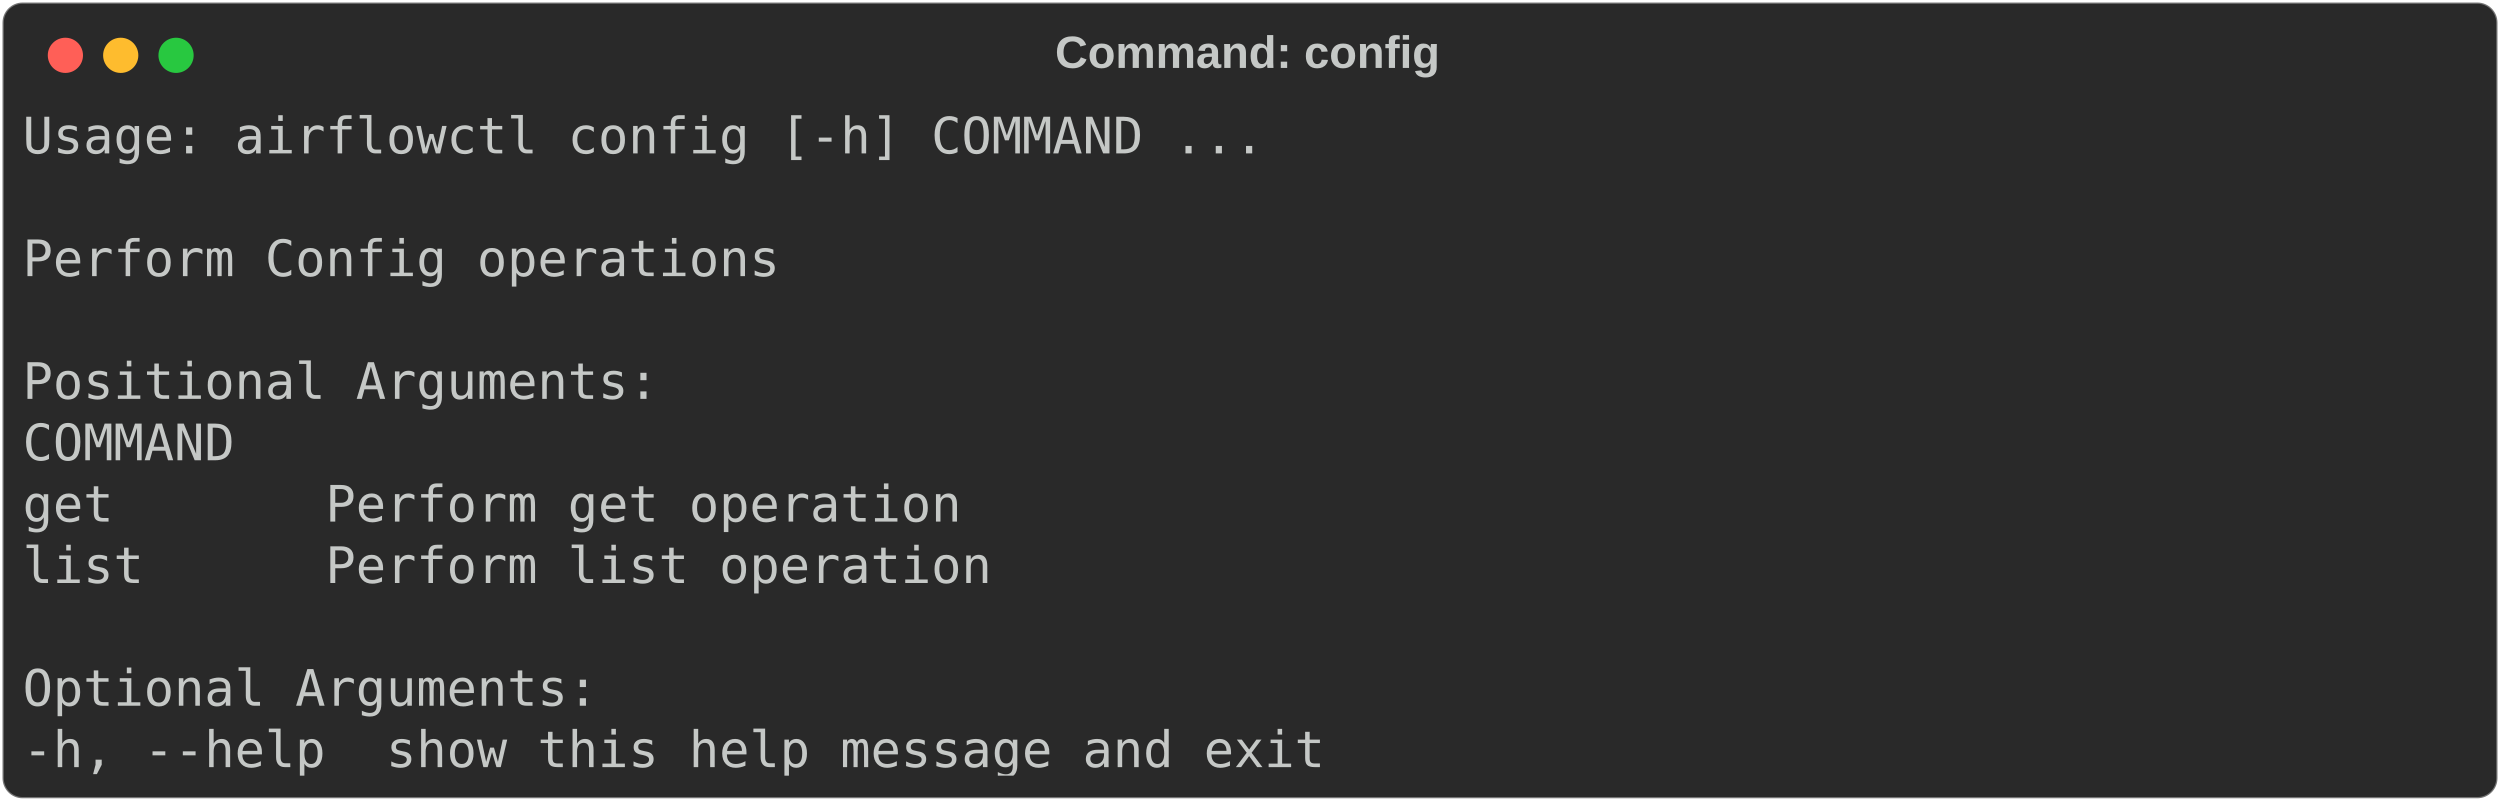
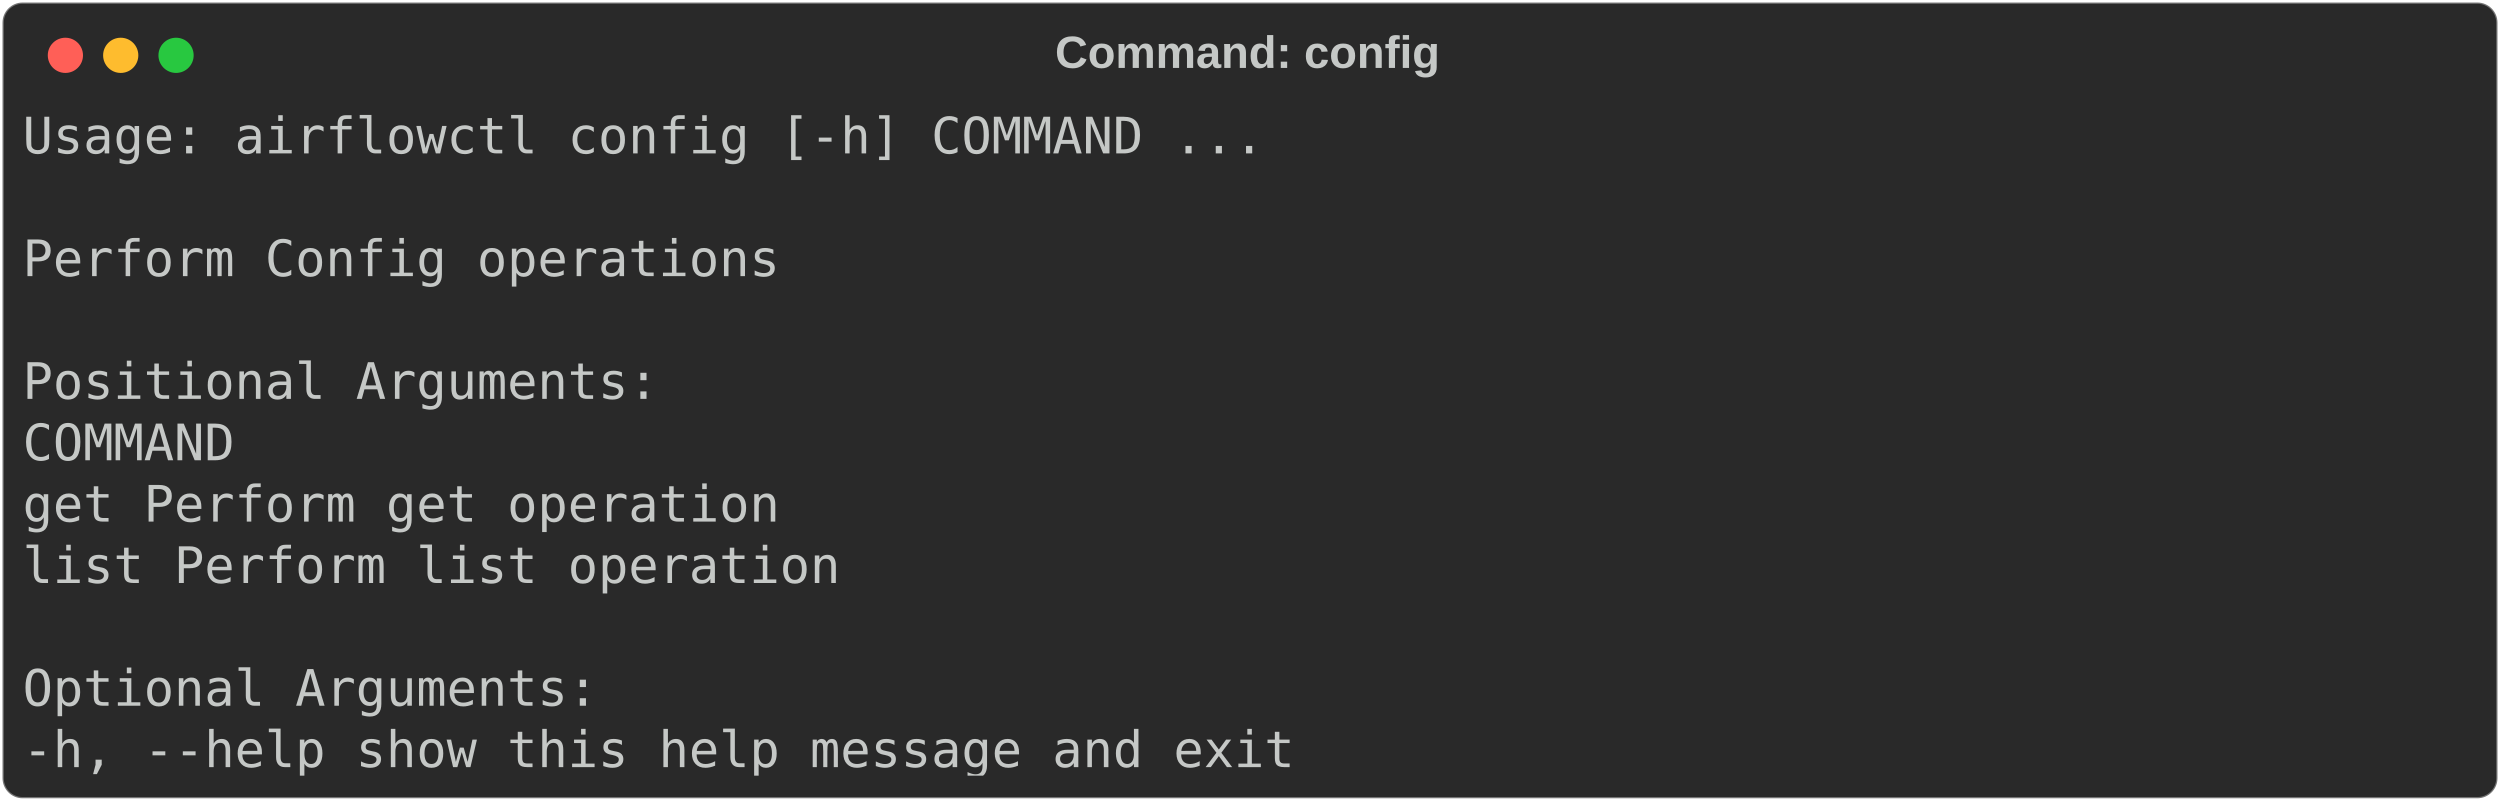
<svg xmlns="http://www.w3.org/2000/svg" class="rich-terminal" viewBox="0 0 994 318.4">
-   <style>
- 
-     @font-face {
-         font-family: "Fira Code";
-         src: local("FiraCode-Regular"),
-                 url("https://cdnjs.cloudflare.com/ajax/libs/firacode/6.2.0/woff2/FiraCode-Regular.woff2") format("woff2"),
-                 url("https://cdnjs.cloudflare.com/ajax/libs/firacode/6.2.0/woff/FiraCode-Regular.woff") format("woff");
-         font-style: normal;
-         font-weight: 400;
-     }
-     @font-face {
-         font-family: "Fira Code";
-         src: local("FiraCode-Bold"),
-                 url("https://cdnjs.cloudflare.com/ajax/libs/firacode/6.2.0/woff2/FiraCode-Bold.woff2") format("woff2"),
-                 url("https://cdnjs.cloudflare.com/ajax/libs/firacode/6.2.0/woff/FiraCode-Bold.woff") format("woff");
-         font-style: bold;
-         font-weight: 700;
-     }
- 
-     .terminal-1599905258-matrix {
-         font-family: Fira Code, monospace;
-         font-size: 20px;
-         line-height: 24.4px;
-         font-variant-east-asian: full-width;
-     }
- 
-     .terminal-1599905258-title {
-         font-size: 18px;
-         font-weight: bold;
-         font-family: arial;
-     }
- 
-     .terminal-1599905258-r1 { fill: #c5c8c6 }
-     </style>
+   <style>@font-face{font-family:"Fira Code";src:local("FiraCode-Regular"),url(https://cdnjs.cloudflare.com/ajax/libs/firacode/6.2.0/woff2/FiraCode-Regular.woff2) format("woff2"),url(https://cdnjs.cloudflare.com/ajax/libs/firacode/6.2.0/woff/FiraCode-Regular.woff) format("woff");font-style:normal;font-weight:400}@font-face{font-family:"Fira Code";src:local("FiraCode-Bold"),url(https://cdnjs.cloudflare.com/ajax/libs/firacode/6.2.0/woff2/FiraCode-Bold.woff2) format("woff2"),url(https://cdnjs.cloudflare.com/ajax/libs/firacode/6.2.0/woff/FiraCode-Bold.woff) format("woff");font-style:bold;font-weight:700}.terminal-1599905258-matrix{font-family:Fira Code,monospace;font-size:20px;line-height:24.4px;font-variant-east-asian:full-width}.terminal-1599905258-title{font-size:18px;font-weight:700;font-family:arial}.terminal-1599905258-r1{fill:#c5c8c6}</style>
  <defs>
    <clipPath id="terminal-1599905258-clip-terminal">
-       <rect x="0" y="0" width="975.0" height="267.4" />
+       <rect width="975" height="267.4" x="0" y="0" />
    </clipPath>
    <clipPath id="terminal-1599905258-line-0">
-       <rect x="0" y="1.5" width="976" height="24.65" />
+       <rect width="976" height="24.65" x="0" y="1.5" />
    </clipPath>
    <clipPath id="terminal-1599905258-line-1">
-       <rect x="0" y="25.9" width="976" height="24.65" />
+       <rect width="976" height="24.65" x="0" y="25.9" />
    </clipPath>
    <clipPath id="terminal-1599905258-line-2">
-       <rect x="0" y="50.3" width="976" height="24.65" />
+       <rect width="976" height="24.65" x="0" y="50.3" />
    </clipPath>
    <clipPath id="terminal-1599905258-line-3">
-       <rect x="0" y="74.7" width="976" height="24.65" />
+       <rect width="976" height="24.65" x="0" y="74.7" />
    </clipPath>
    <clipPath id="terminal-1599905258-line-4">
-       <rect x="0" y="99.1" width="976" height="24.65" />
+       <rect width="976" height="24.65" x="0" y="99.1" />
    </clipPath>
    <clipPath id="terminal-1599905258-line-5">
-       <rect x="0" y="123.5" width="976" height="24.65" />
+       <rect width="976" height="24.65" x="0" y="123.5" />
    </clipPath>
    <clipPath id="terminal-1599905258-line-6">
-       <rect x="0" y="147.9" width="976" height="24.65" />
+       <rect width="976" height="24.65" x="0" y="147.9" />
    </clipPath>
    <clipPath id="terminal-1599905258-line-7">
-       <rect x="0" y="172.3" width="976" height="24.65" />
+       <rect width="976" height="24.65" x="0" y="172.3" />
    </clipPath>
    <clipPath id="terminal-1599905258-line-8">
-       <rect x="0" y="196.7" width="976" height="24.65" />
+       <rect width="976" height="24.65" x="0" y="196.7" />
    </clipPath>
    <clipPath id="terminal-1599905258-line-9">
-       <rect x="0" y="221.1" width="976" height="24.65" />
+       <rect width="976" height="24.65" x="0" y="221.1" />
    </clipPath>
  </defs>
-   <rect fill="#292929" stroke="rgba(255,255,255,0.35)" stroke-width="1" x="1" y="1" width="992" height="316.4" rx="8" />
-   <text class="terminal-1599905258-title" fill="#c5c8c6" text-anchor="middle" x="496" y="27">Command: config</text>
+   <rect width="992" height="316.4" x="1" y="1" fill="#292929" stroke="rgba(255,255,255,0.35)" stroke-width="1" rx="8" />
+   <text x="496" y="27" fill="#c5c8c6" class="terminal-1599905258-title" text-anchor="middle">Command: config</text>
  <g transform="translate(26,22)">
    <circle cx="0" cy="0" r="7" fill="#ff5f57" />
    <circle cx="22" cy="0" r="7" fill="#febc2e" />
    <circle cx="44" cy="0" r="7" fill="#28c840" />
  </g>
-   <g transform="translate(9, 41)" clip-path="url(#terminal-1599905258-clip-terminal)">
+   <g clip-path="url(#terminal-1599905258-clip-terminal)" transform="translate(9, 41)">
    <g class="terminal-1599905258-matrix">
-       <text class="terminal-1599905258-r1" x="0" y="20" textLength="500.2" clip-path="url(#terminal-1599905258-line-0)">Usage: airflowctl config [-h] COMMAND ...</text>
-       <text class="terminal-1599905258-r1" x="976" y="20" textLength="12.2" clip-path="url(#terminal-1599905258-line-0)">
- </text>
-       <text class="terminal-1599905258-r1" x="976" y="44.4" textLength="12.2" clip-path="url(#terminal-1599905258-line-1)">
- </text>
-       <text class="terminal-1599905258-r1" x="0" y="68.8" textLength="305" clip-path="url(#terminal-1599905258-line-2)">Perform Config operations</text>
-       <text class="terminal-1599905258-r1" x="976" y="68.8" textLength="12.2" clip-path="url(#terminal-1599905258-line-2)">
- </text>
-       <text class="terminal-1599905258-r1" x="976" y="93.2" textLength="12.2" clip-path="url(#terminal-1599905258-line-3)">
- </text>
-       <text class="terminal-1599905258-r1" x="0" y="117.6" textLength="256.2" clip-path="url(#terminal-1599905258-line-4)">Positional Arguments:</text>
-       <text class="terminal-1599905258-r1" x="976" y="117.6" textLength="12.2" clip-path="url(#terminal-1599905258-line-4)">
- </text>
-       <text class="terminal-1599905258-r1" x="0" y="142" textLength="109.8" clip-path="url(#terminal-1599905258-line-5)">  COMMAND</text>
-       <text class="terminal-1599905258-r1" x="976" y="142" textLength="12.2" clip-path="url(#terminal-1599905258-line-5)">
- </text>
-       <text class="terminal-1599905258-r1" x="0" y="166.4" textLength="427" clip-path="url(#terminal-1599905258-line-6)">    get       Perform get operation</text>
-       <text class="terminal-1599905258-r1" x="976" y="166.4" textLength="12.2" clip-path="url(#terminal-1599905258-line-6)">
- </text>
-       <text class="terminal-1599905258-r1" x="0" y="190.8" textLength="439.2" clip-path="url(#terminal-1599905258-line-7)">    list      Perform list operation</text>
-       <text class="terminal-1599905258-r1" x="976" y="190.8" textLength="12.2" clip-path="url(#terminal-1599905258-line-7)">
- </text>
-       <text class="terminal-1599905258-r1" x="976" y="215.2" textLength="12.2" clip-path="url(#terminal-1599905258-line-8)">
- </text>
-       <text class="terminal-1599905258-r1" x="0" y="239.6" textLength="231.8" clip-path="url(#terminal-1599905258-line-9)">Optional Arguments:</text>
-       <text class="terminal-1599905258-r1" x="976" y="239.6" textLength="12.2" clip-path="url(#terminal-1599905258-line-9)">
- </text>
-       <text class="terminal-1599905258-r1" x="0" y="264" textLength="549" clip-path="url(#terminal-1599905258-line-10)">  -h, --help  show this help message and exit</text>
-       <text class="terminal-1599905258-r1" x="976" y="264" textLength="12.2" clip-path="url(#terminal-1599905258-line-10)">
- </text>
+       <text x="0" y="20" class="terminal-1599905258-r1" clip-path="url(#terminal-1599905258-line-0)" textLength="500.2">Usage: airflowctl config [-h] COMMAND ...</text>
+       <text x="0" y="68.8" class="terminal-1599905258-r1" clip-path="url(#terminal-1599905258-line-2)" textLength="305">Perform Config operations</text>
+       <text x="0" y="117.6" class="terminal-1599905258-r1" clip-path="url(#terminal-1599905258-line-4)" textLength="256.2">Positional Arguments:</text>
+       <text x="0" y="142" class="terminal-1599905258-r1" clip-path="url(#terminal-1599905258-line-5)" textLength="109.8">COMMAND</text>
+       <text x="0" y="166.4" class="terminal-1599905258-r1" clip-path="url(#terminal-1599905258-line-6)" textLength="427">get Perform get operation</text>
+       <text x="0" y="190.8" class="terminal-1599905258-r1" clip-path="url(#terminal-1599905258-line-7)" textLength="439.2">list Perform list operation</text>
+       <text x="0" y="239.6" class="terminal-1599905258-r1" clip-path="url(#terminal-1599905258-line-9)" textLength="231.8">Optional Arguments:</text>
+       <text x="0" y="264" class="terminal-1599905258-r1" clip-path="url(#terminal-1599905258-line-10)" textLength="549">-h, --help show this help message and exit</text>
    </g>
  </g>
</svg>
